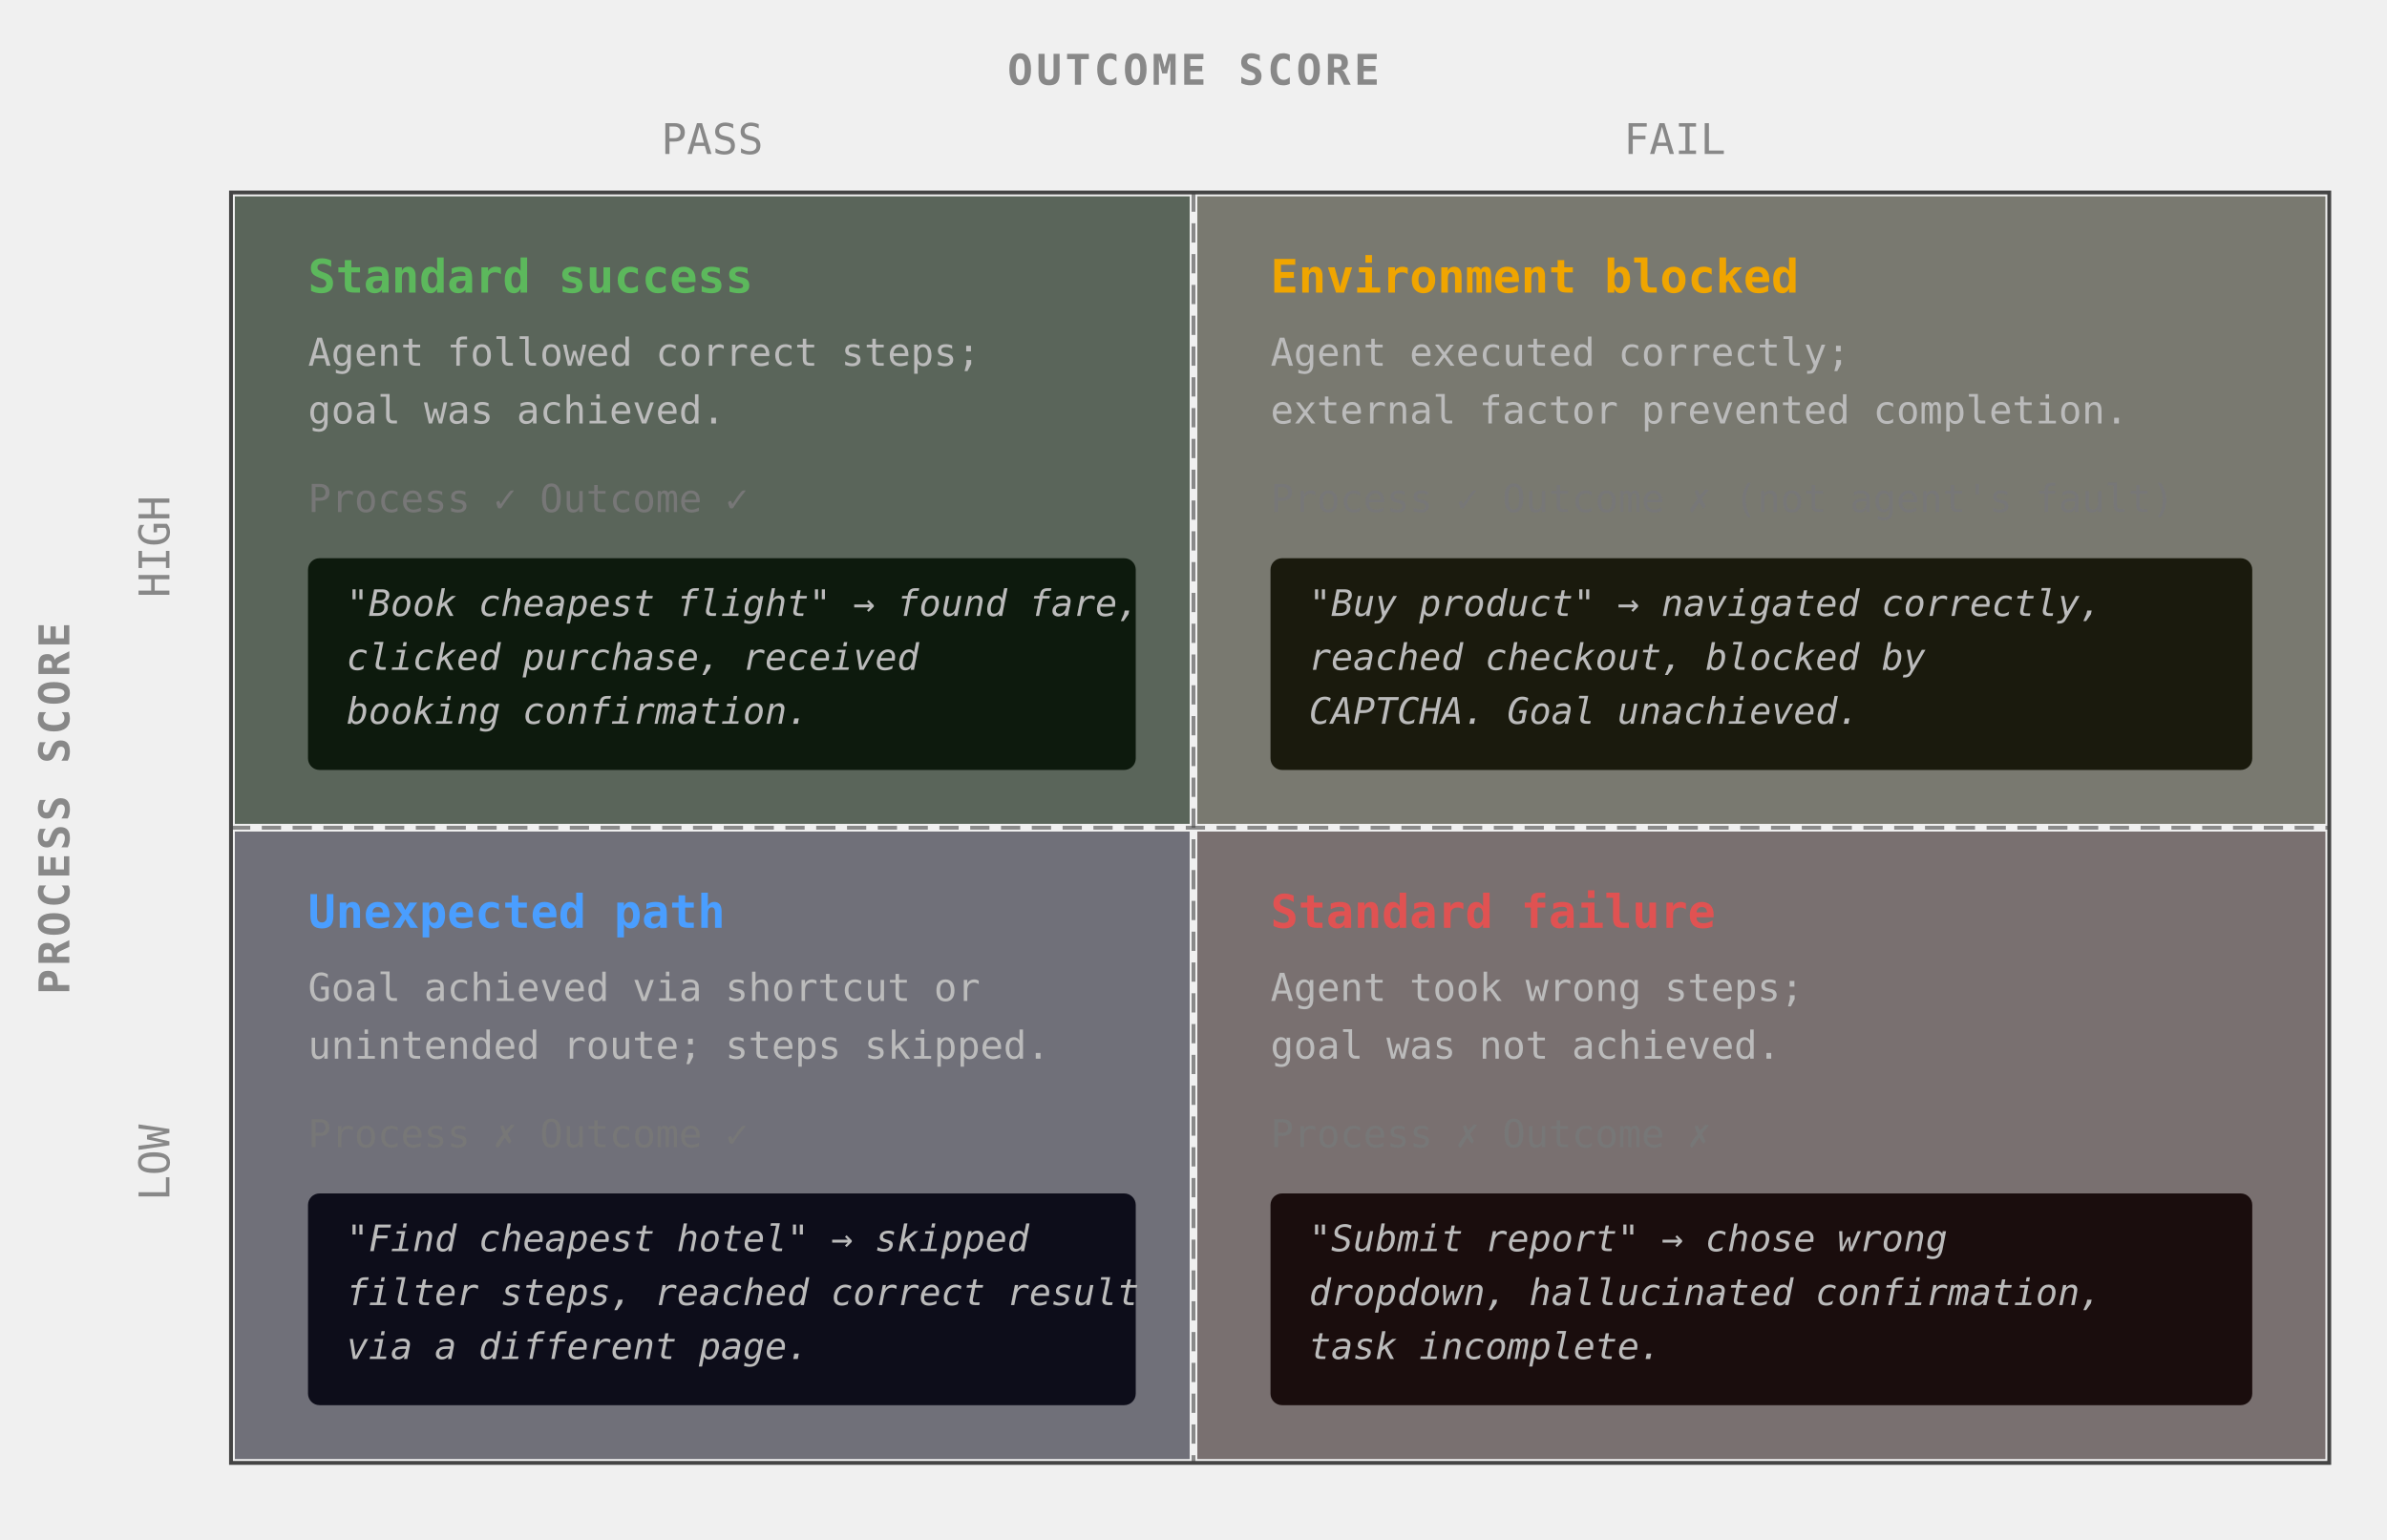
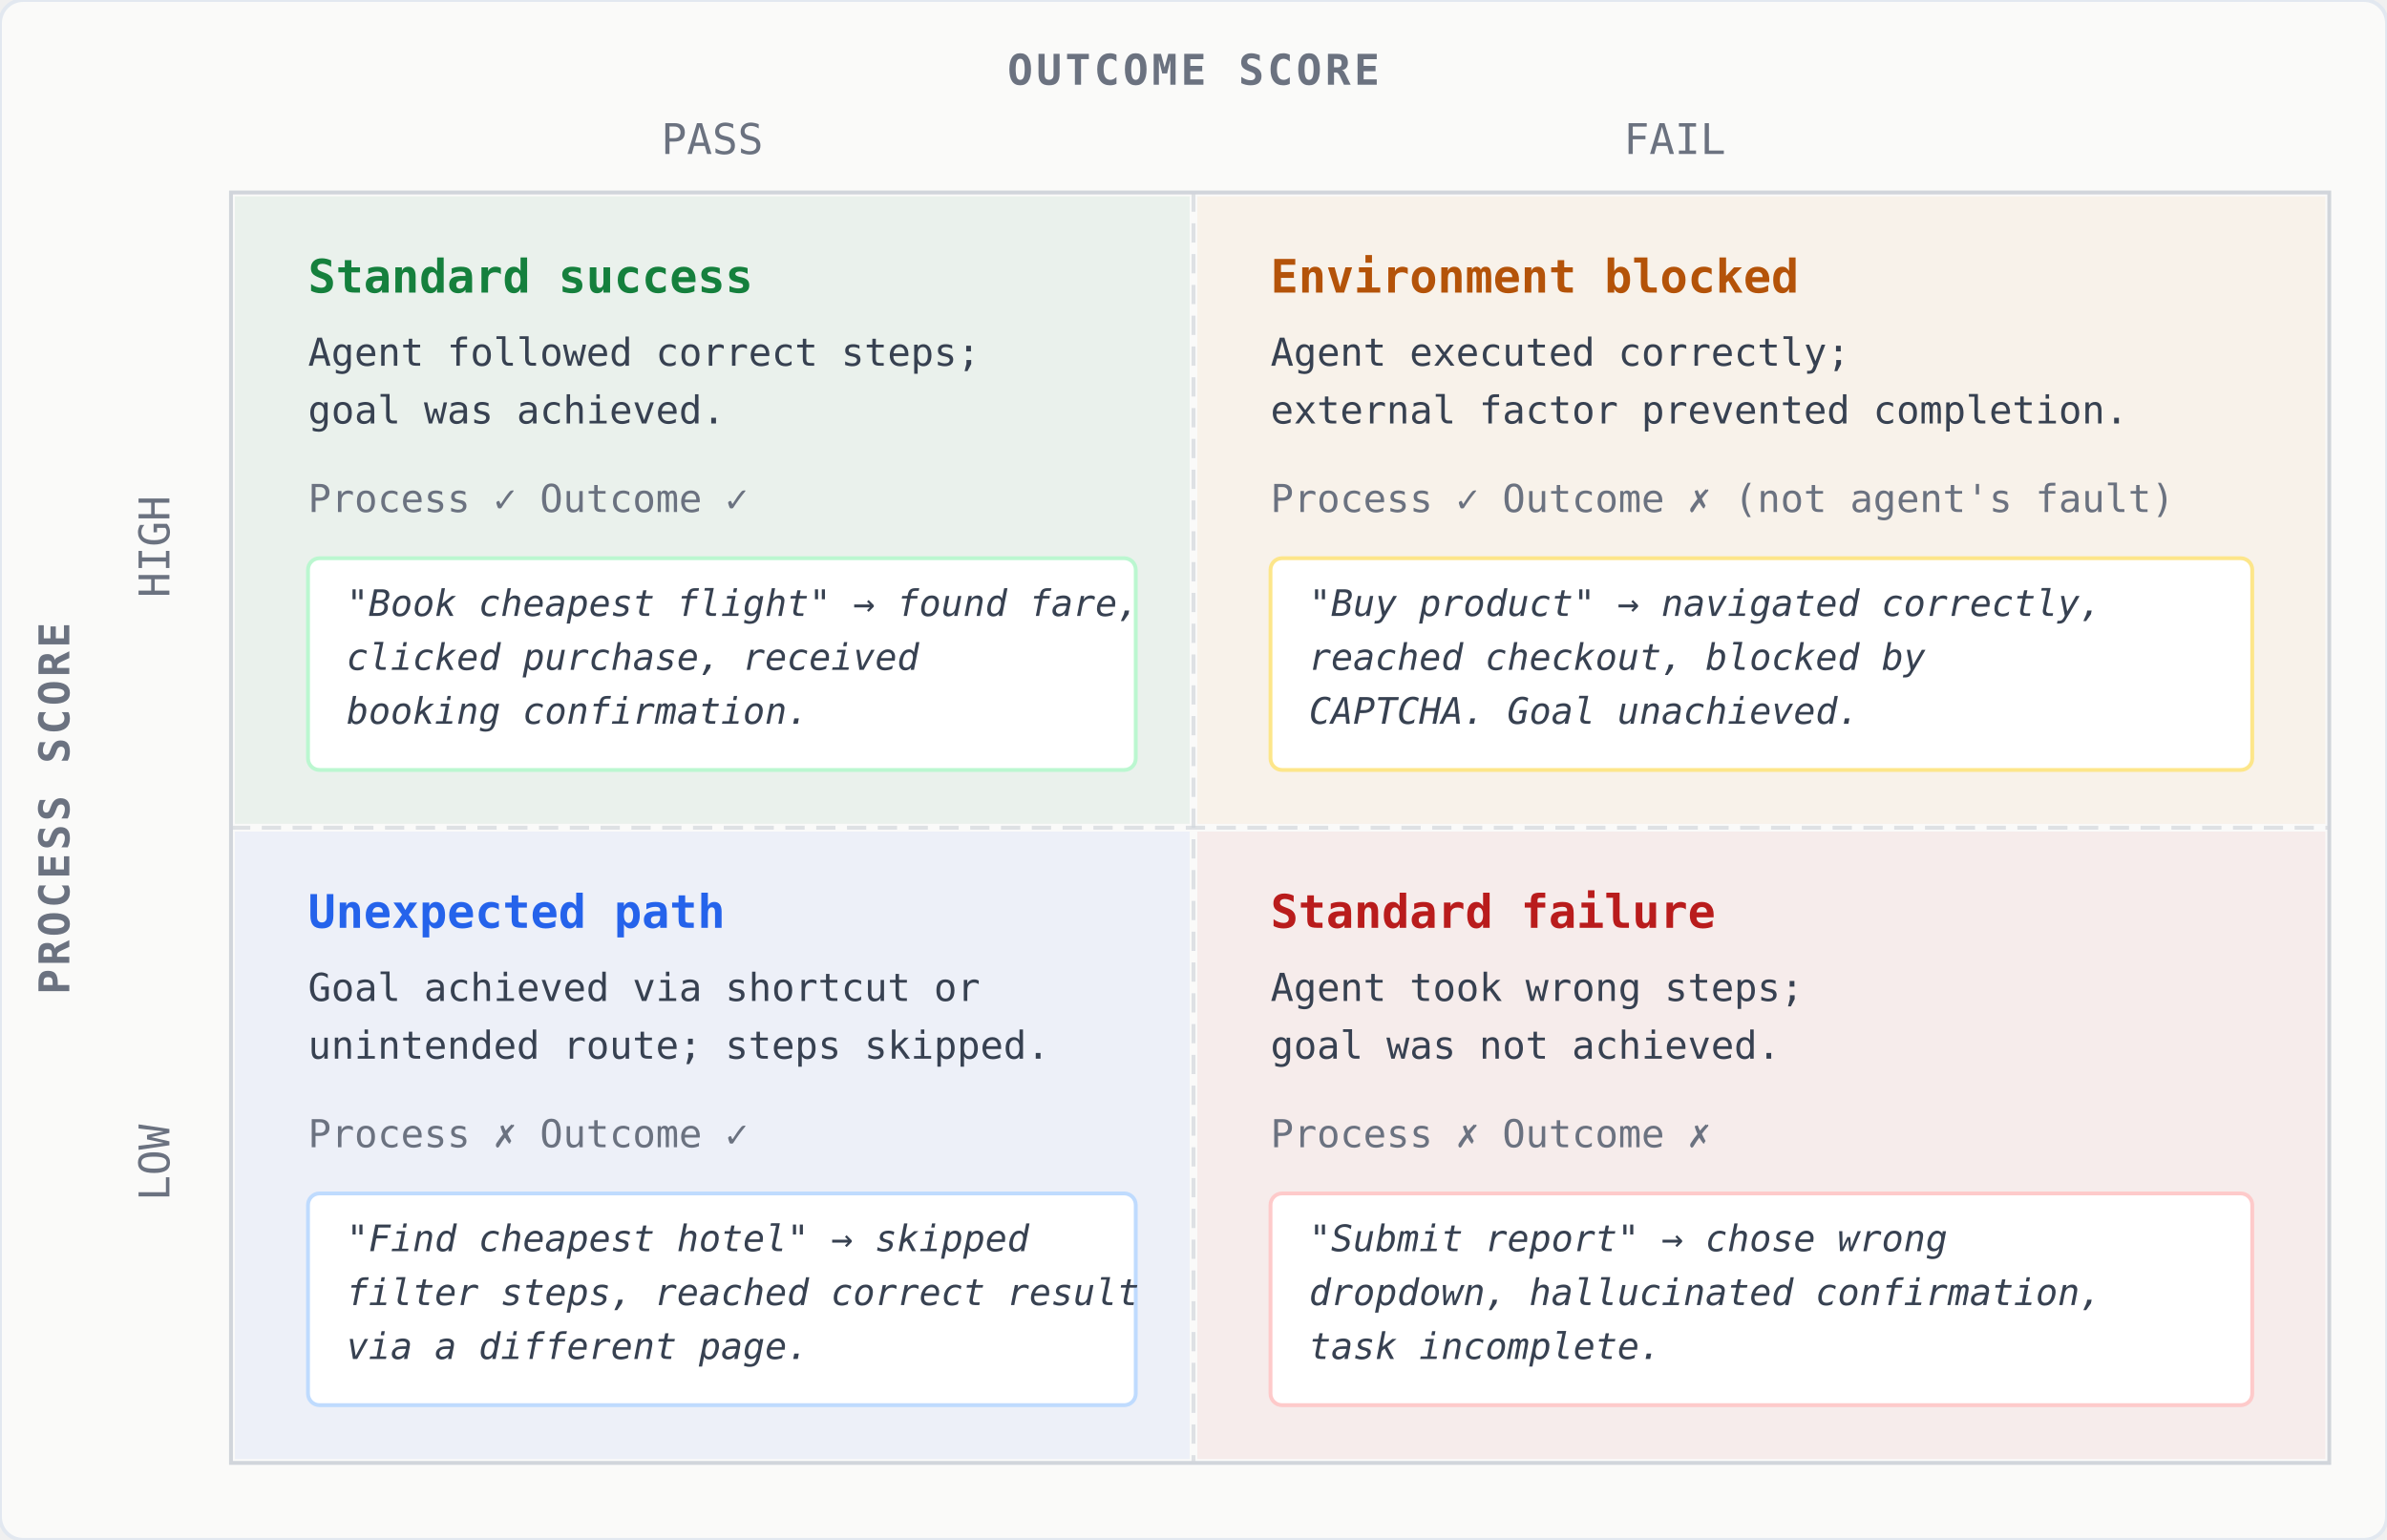
<svg xmlns="http://www.w3.org/2000/svg" viewBox="0 0 620 400" role="img" font-family="ui-monospace, 'Cascadia Code', 'Source Code Pro', monospace">
-   <text x="310" y="22" text-anchor="middle" font-size="11" fill="var(--text-muted, #888)" letter-spacing="0.08em" font-weight="600">OUTCOME SCORE</text>
-   <text x="185" y="40" text-anchor="middle" font-size="11" fill="var(--text-muted, #888)">PASS</text>
-   <text x="435" y="40" text-anchor="middle" font-size="11" fill="var(--text-muted, #888)">FAIL</text>
-   <text x="18" y="210" text-anchor="middle" font-size="11" fill="var(--text-muted, #888)" letter-spacing="0.08em" font-weight="600" transform="rotate(-90, 18, 210)">PROCESS SCORE</text>
-   <text x="44" y="142" text-anchor="middle" font-size="11" fill="var(--text-muted, #888)" transform="rotate(-90, 44, 142)">HIGH</text>
-   <text x="44" y="302" text-anchor="middle" font-size="11" fill="var(--text-muted, #888)" transform="rotate(-90, 44, 302)">LOW</text>
-   <rect x="60" y="50" width="545" height="330" fill="none" stroke="var(--border-color, #444)" stroke-width="1" />
-   <line x1="310" y1="50" x2="310" y2="380" stroke="var(--border-color, #444)" stroke-width="1" stroke-dasharray="5 3" opacity="0.6" />
-   <line x1="60" y1="215" x2="605" y2="215" stroke="var(--border-color, #444)" stroke-width="1" stroke-dasharray="5 3" opacity="0.6" />
-   <rect x="61" y="51" width="248" height="163" fill="#1a2a1a" opacity="0.7" />
-   <text x="80" y="76" font-size="12" font-weight="700" fill="#5cb85c">Standard success</text>
-   <text x="80" y="95" font-size="10" fill="#bbb">Agent followed correct steps;</text>
-   <text x="80" y="110" font-size="10" fill="#bbb">goal was achieved.</text>
-   <text x="80" y="133" font-size="10" fill="#777">Process ✓  Outcome ✓</text>
-   <rect x="80" y="145" width="215" height="55" rx="3" fill="#0d1a0d" />
-   <text x="90" y="160" font-size="9.5" fill="#bbb" font-style="italic">"Book cheapest flight" → found fare,</text>
-   <text x="90" y="174" font-size="9.5" fill="#bbb" font-style="italic">clicked purchase, received</text>
-   <text x="90" y="188" font-size="9.5" fill="#bbb" font-style="italic">booking confirmation.</text>
-   <rect x="311" y="51" width="293" height="163" fill="#2a2a1a" opacity="0.6" />
-   <text x="330" y="76" font-size="12" font-weight="700" fill="#f0a500">Environment blocked</text>
-   <text x="330" y="95" font-size="10" fill="#bbb">Agent executed correctly;</text>
-   <text x="330" y="110" font-size="10" fill="#bbb">external factor prevented completion.</text>
-   <text x="330" y="133" font-size="10" fill="#777">Process ✓  Outcome ✗  (not agent's fault)</text>
-   <rect x="330" y="145" width="255" height="55" rx="3" fill="#1a1a0d" />
-   <text x="340" y="160" font-size="9.5" fill="#bbb" font-style="italic">"Buy product" → navigated correctly,</text>
-   <text x="340" y="174" font-size="9.5" fill="#bbb" font-style="italic">reached checkout, blocked by</text>
-   <text x="340" y="188" font-size="9.5" fill="#bbb" font-style="italic">CAPTCHA. Goal unachieved.</text>
-   <rect x="61" y="216" width="248" height="163" fill="#1a1a2a" opacity="0.6" />
-   <text x="80" y="241" font-size="12" font-weight="700" fill="#4a9eff">Unexpected path</text>
-   <text x="80" y="260" font-size="10" fill="#bbb">Goal achieved via shortcut or</text>
-   <text x="80" y="275" font-size="10" fill="#bbb">unintended route; steps skipped.</text>
-   <text x="80" y="298" font-size="10" fill="#777">Process ✗  Outcome ✓</text>
-   <rect x="80" y="310" width="215" height="55" rx="3" fill="#0d0d1a" />
-   <text x="90" y="325" font-size="9.5" fill="#bbb" font-style="italic">"Find cheapest hotel" → skipped</text>
-   <text x="90" y="339" font-size="9.5" fill="#bbb" font-style="italic">filter steps, reached correct result</text>
-   <text x="90" y="353" font-size="9.5" fill="#bbb" font-style="italic">via a different page.</text>
-   <rect x="311" y="216" width="293" height="163" fill="#2a1a1a" opacity="0.6" />
-   <text x="330" y="241" font-size="12" font-weight="700" fill="#e05252">Standard failure</text>
-   <text x="330" y="260" font-size="10" fill="#bbb">Agent took wrong steps;</text>
-   <text x="330" y="275" font-size="10" fill="#bbb">goal was not achieved.</text>
-   <text x="330" y="298" font-size="10" fill="#777">Process ✗  Outcome ✗</text>
-   <rect x="330" y="310" width="255" height="55" rx="3" fill="#1a0d0d" />
-   <text x="340" y="325" font-size="9.5" fill="#bbb" font-style="italic">"Submit report" → chose wrong</text>
-   <text x="340" y="339" font-size="9.5" fill="#bbb" font-style="italic">dropdown, hallucinated confirmation,</text>
-   <text x="340" y="353" font-size="9.5" fill="#bbb" font-style="italic">task incomplete.</text>
+   <rect width="620" height="400" fill="#fafaf9" rx="6" />
+   <rect width="620" height="400" fill="none" stroke="#e2e8f0" stroke-width="1" rx="6" />
+   <text x="310" y="22" text-anchor="middle" font-size="11" fill="#6b7280" letter-spacing="0.08em" font-weight="600">OUTCOME SCORE</text>
+   <text x="185" y="40" text-anchor="middle" font-size="11" fill="#6b7280">PASS</text>
+   <text x="435" y="40" text-anchor="middle" font-size="11" fill="#6b7280">FAIL</text>
+   <text x="18" y="210" text-anchor="middle" font-size="11" fill="#6b7280" letter-spacing="0.08em" font-weight="600" transform="rotate(-90, 18, 210)">PROCESS SCORE</text>
+   <text x="44" y="142" text-anchor="middle" font-size="11" fill="#6b7280" transform="rotate(-90, 44, 142)">HIGH</text>
+   <text x="44" y="302" text-anchor="middle" font-size="11" fill="#6b7280" transform="rotate(-90, 44, 302)">LOW</text>
+   <rect x="60" y="50" width="545" height="330" fill="none" stroke="#d1d5db" stroke-width="1" />
+   <line x1="310" y1="50" x2="310" y2="380" stroke="#d1d5db" stroke-width="1" stroke-dasharray="5 3" opacity="0.7" />
+   <line x1="60" y1="215" x2="605" y2="215" stroke="#d1d5db" stroke-width="1" stroke-dasharray="5 3" opacity="0.7" />
+   <rect x="61" y="51" width="248" height="163" fill="rgba(21,128,61,0.07)" />
+   <text x="80" y="76" font-size="12" font-weight="700" fill="#15803d">Standard success</text>
+   <text x="80" y="95" font-size="10" fill="#374151">Agent followed correct steps;</text>
+   <text x="80" y="110" font-size="10" fill="#374151">goal was achieved.</text>
+   <text x="80" y="133" font-size="10" fill="#6b7280">Process ✓  Outcome ✓</text>
+   <rect x="80" y="145" width="215" height="55" rx="3" fill="white" stroke="#bbf7d0" stroke-width="1" />
+   <text x="90" y="160" font-size="9.5" fill="#374151" font-style="italic">"Book cheapest flight" → found fare,</text>
+   <text x="90" y="174" font-size="9.5" fill="#374151" font-style="italic">clicked purchase, received</text>
+   <text x="90" y="188" font-size="9.5" fill="#374151" font-style="italic">booking confirmation.</text>
+   <rect x="311" y="51" width="293" height="163" fill="rgba(217,119,6,0.06)" />
+   <text x="330" y="76" font-size="12" font-weight="700" fill="#b45309">Environment blocked</text>
+   <text x="330" y="95" font-size="10" fill="#374151">Agent executed correctly;</text>
+   <text x="330" y="110" font-size="10" fill="#374151">external factor prevented completion.</text>
+   <text x="330" y="133" font-size="10" fill="#6b7280">Process ✓  Outcome ✗  (not agent's fault)</text>
+   <rect x="330" y="145" width="255" height="55" rx="3" fill="white" stroke="#fde68a" stroke-width="1" />
+   <text x="340" y="160" font-size="9.5" fill="#374151" font-style="italic">"Buy product" → navigated correctly,</text>
+   <text x="340" y="174" font-size="9.5" fill="#374151" font-style="italic">reached checkout, blocked by</text>
+   <text x="340" y="188" font-size="9.5" fill="#374151" font-style="italic">CAPTCHA. Goal unachieved.</text>
+   <rect x="61" y="216" width="248" height="163" fill="rgba(37,99,235,0.06)" />
+   <text x="80" y="241" font-size="12" font-weight="700" fill="#2563eb">Unexpected path</text>
+   <text x="80" y="260" font-size="10" fill="#374151">Goal achieved via shortcut or</text>
+   <text x="80" y="275" font-size="10" fill="#374151">unintended route; steps skipped.</text>
+   <text x="80" y="298" font-size="10" fill="#6b7280">Process ✗  Outcome ✓</text>
+   <rect x="80" y="310" width="215" height="55" rx="3" fill="white" stroke="#bfdbfe" stroke-width="1" />
+   <text x="90" y="325" font-size="9.5" fill="#374151" font-style="italic">"Find cheapest hotel" → skipped</text>
+   <text x="90" y="339" font-size="9.5" fill="#374151" font-style="italic">filter steps, reached correct result</text>
+   <text x="90" y="353" font-size="9.5" fill="#374151" font-style="italic">via a different page.</text>
+   <rect x="311" y="216" width="293" height="163" fill="rgba(185,28,28,0.06)" />
+   <text x="330" y="241" font-size="12" font-weight="700" fill="#b91c1c">Standard failure</text>
+   <text x="330" y="260" font-size="10" fill="#374151">Agent took wrong steps;</text>
+   <text x="330" y="275" font-size="10" fill="#374151">goal was not achieved.</text>
+   <text x="330" y="298" font-size="10" fill="#6b7280">Process ✗  Outcome ✗</text>
+   <rect x="330" y="310" width="255" height="55" rx="3" fill="white" stroke="#fecaca" stroke-width="1" />
+   <text x="340" y="325" font-size="9.5" fill="#374151" font-style="italic">"Submit report" → chose wrong</text>
+   <text x="340" y="339" font-size="9.5" fill="#374151" font-style="italic">dropdown, hallucinated confirmation,</text>
+   <text x="340" y="353" font-size="9.5" fill="#374151" font-style="italic">task incomplete.</text>
</svg>
